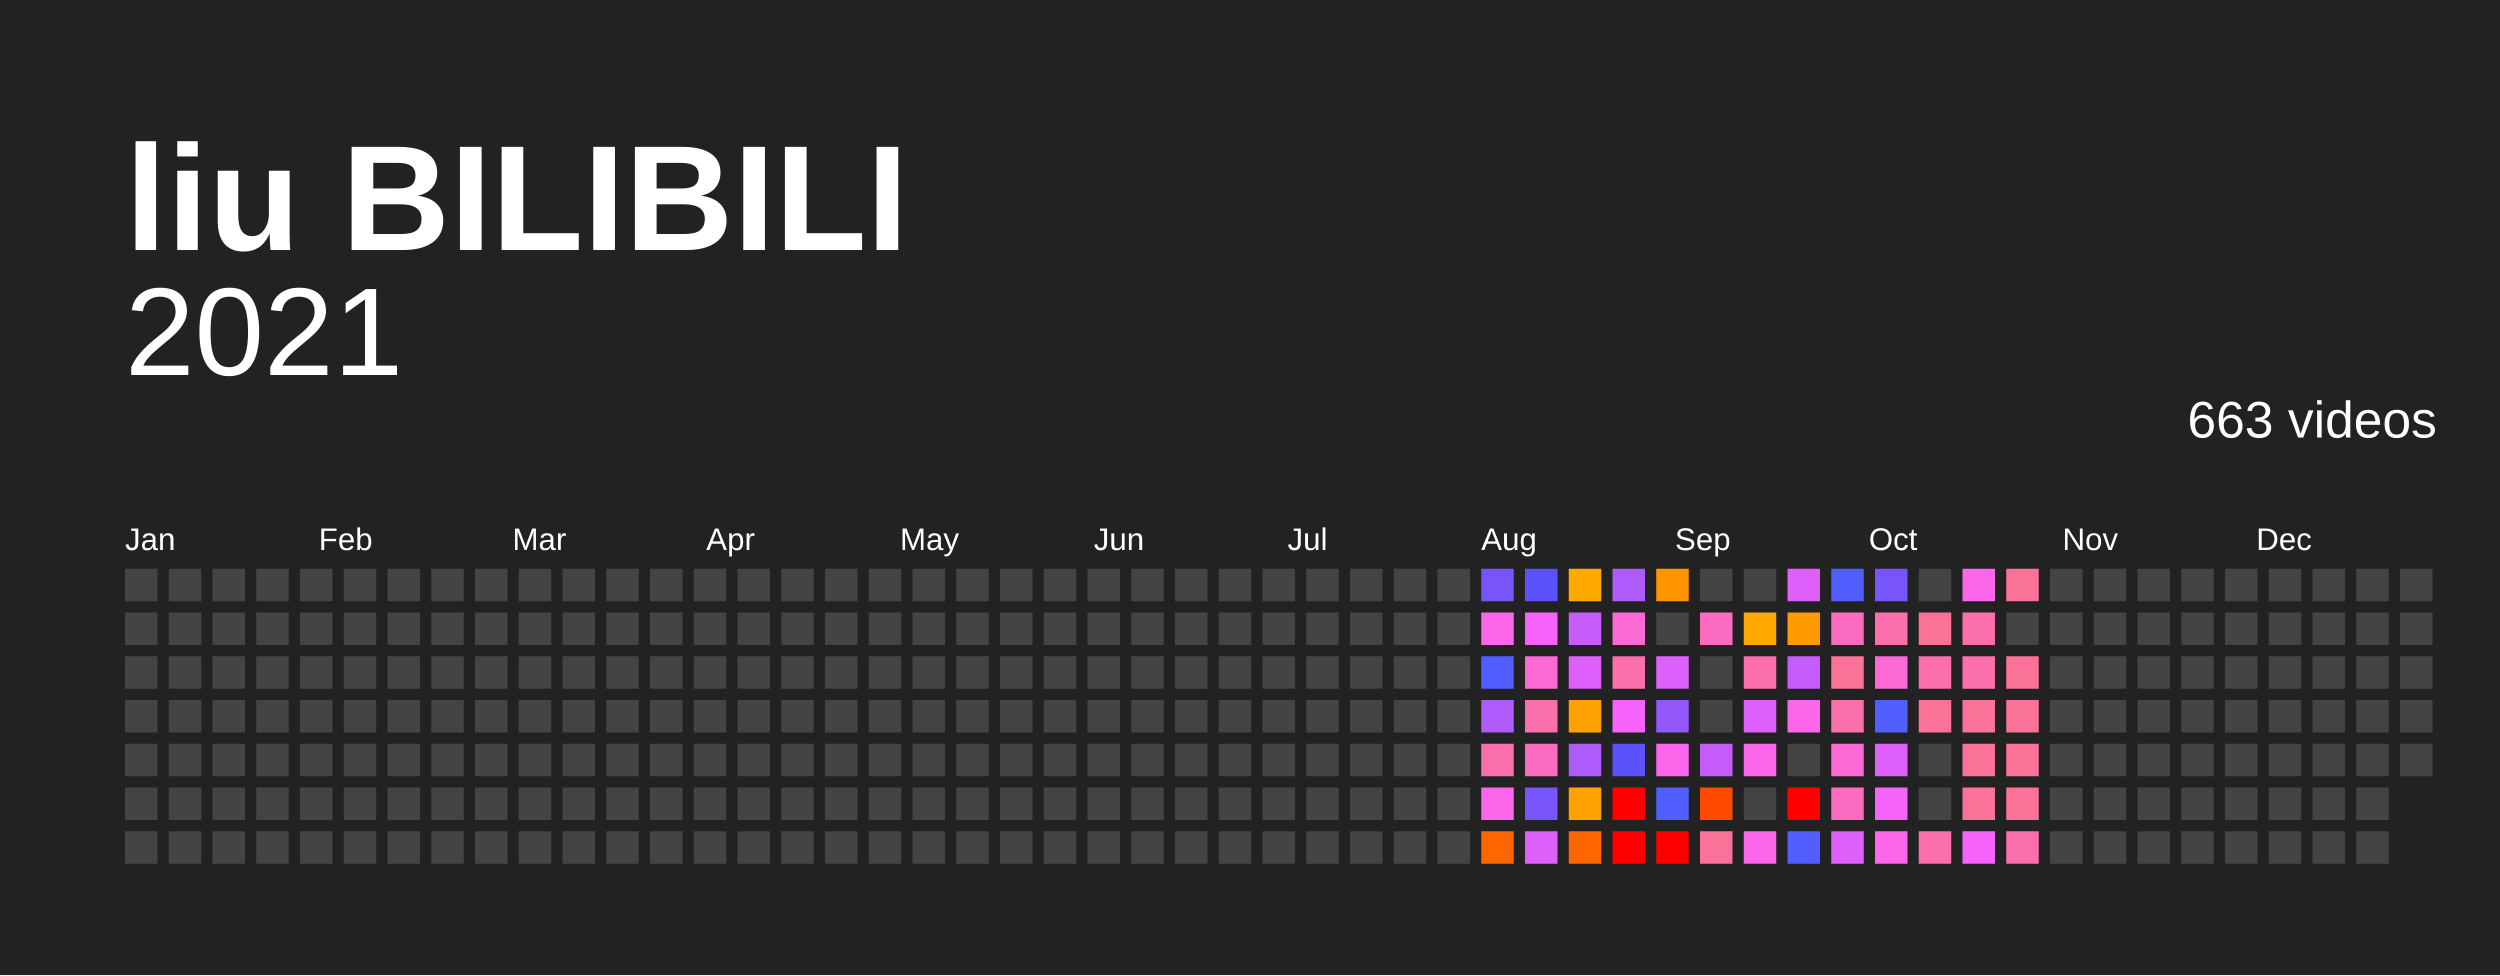
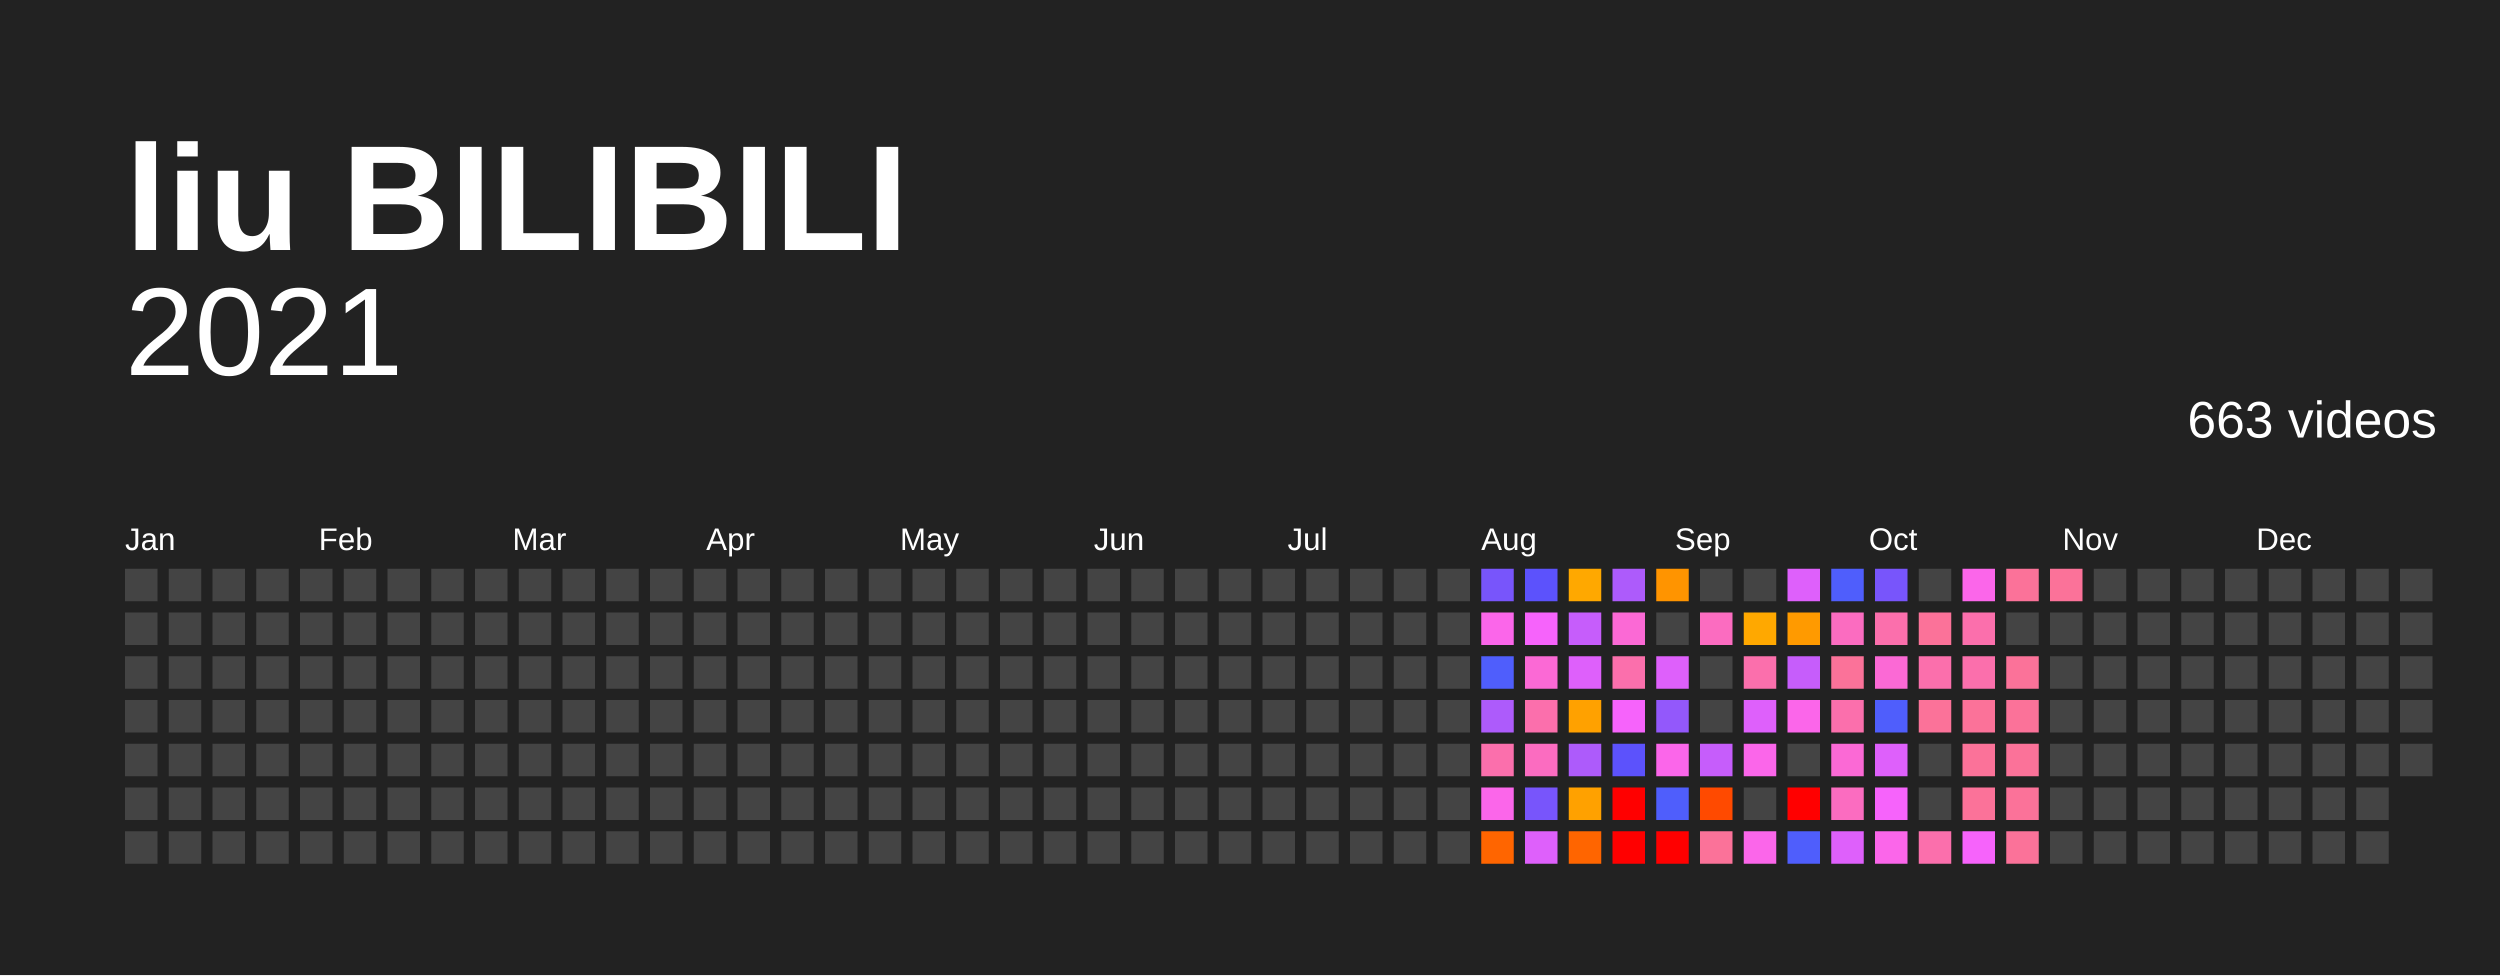
<svg xmlns="http://www.w3.org/2000/svg" baseProfile="full" height="78mm" version="1.1" viewBox="0,0,200,78" width="200mm">
  <defs />
  <rect fill="#222222" height="78" width="200" x="0" y="0" />
  <text fill="#FFFFFF" style="font-size:12px; font-family:Arial; font-weight:bold;" x="10" y="20">liu BILIBILI</text>
  <text alignment-baseline="hanging" fill="#FFFFFF" style="font-size:10.0px; font-family:Arial;" x="10" y="30">2021</text>
  <text alignment-baseline="hanging" fill="#FFFFFF" style="font-size:4.125px; font-family:Arial;" x="175" y="35">663 videos</text>
  <text fill="#FFFFFF" style="font-size:2.5px; font-family:Arial" x="10.0" y="44">Jan</text>
  <text fill="#FFFFFF" style="font-size:2.5px; font-family:Arial" x="25.5" y="44">Feb</text>
  <text fill="#FFFFFF" style="font-size:2.5px; font-family:Arial" x="41.0" y="44">Mar</text>
  <text fill="#FFFFFF" style="font-size:2.5px; font-family:Arial" x="56.5" y="44">Apr</text>
  <text fill="#FFFFFF" style="font-size:2.5px; font-family:Arial" x="72.0" y="44">May</text>
  <text fill="#FFFFFF" style="font-size:2.5px; font-family:Arial" x="87.5" y="44">Jun</text>
  <text fill="#FFFFFF" style="font-size:2.5px; font-family:Arial" x="103.0" y="44">Jul</text>
  <text fill="#FFFFFF" style="font-size:2.5px; font-family:Arial" x="118.5" y="44">Aug</text>
  <text fill="#FFFFFF" style="font-size:2.5px; font-family:Arial" x="134.0" y="44">Sep</text>
  <text fill="#FFFFFF" style="font-size:2.5px; font-family:Arial" x="149.5" y="44">Oct</text>
  <text fill="#FFFFFF" style="font-size:2.5px; font-family:Arial" x="165.0" y="44">Nov</text>
  <text fill="#FFFFFF" style="font-size:2.5px; font-family:Arial" x="180.5" y="44">Dec</text>
  <rect fill="#444444" height="2.6" width="2.6" x="10.0" y="45.5" />
  <rect fill="#444444" height="2.6" width="2.6" x="10.0" y="49.0" />
  <rect fill="#444444" height="2.6" width="2.6" x="10.0" y="52.5" />
  <rect fill="#444444" height="2.6" width="2.6" x="10.0" y="56.0" />
  <rect fill="#444444" height="2.6" width="2.6" x="10.0" y="59.5" />
  <rect fill="#444444" height="2.6" width="2.6" x="10.0" y="63.0" />
  <rect fill="#444444" height="2.6" width="2.6" x="10.0" y="66.5" />
  <rect fill="#444444" height="2.6" width="2.6" x="13.5" y="45.5" />
  <rect fill="#444444" height="2.6" width="2.6" x="13.5" y="49.0" />
  <rect fill="#444444" height="2.6" width="2.6" x="13.5" y="52.5" />
  <rect fill="#444444" height="2.6" width="2.6" x="13.5" y="56.0" />
  <rect fill="#444444" height="2.6" width="2.6" x="13.5" y="59.5" />
  <rect fill="#444444" height="2.6" width="2.6" x="13.5" y="63.0" />
  <rect fill="#444444" height="2.6" width="2.6" x="13.5" y="66.5" />
  <rect fill="#444444" height="2.6" width="2.6" x="17.0" y="45.5" />
  <rect fill="#444444" height="2.6" width="2.6" x="17.0" y="49.0" />
  <rect fill="#444444" height="2.6" width="2.6" x="17.0" y="52.5" />
  <rect fill="#444444" height="2.6" width="2.6" x="17.0" y="56.0" />
  <rect fill="#444444" height="2.6" width="2.6" x="17.0" y="59.5" />
  <rect fill="#444444" height="2.6" width="2.6" x="17.0" y="63.0" />
  <rect fill="#444444" height="2.6" width="2.6" x="17.0" y="66.5" />
  <rect fill="#444444" height="2.6" width="2.6" x="20.5" y="45.5" />
  <rect fill="#444444" height="2.6" width="2.6" x="20.5" y="49.0" />
  <rect fill="#444444" height="2.6" width="2.6" x="20.5" y="52.5" />
  <rect fill="#444444" height="2.6" width="2.6" x="20.5" y="56.0" />
  <rect fill="#444444" height="2.6" width="2.6" x="20.5" y="59.5" />
  <rect fill="#444444" height="2.6" width="2.6" x="20.5" y="63.0" />
  <rect fill="#444444" height="2.6" width="2.6" x="20.5" y="66.5" />
  <rect fill="#444444" height="2.6" width="2.6" x="24.0" y="45.5" />
  <rect fill="#444444" height="2.6" width="2.6" x="24.0" y="49.0" />
  <rect fill="#444444" height="2.6" width="2.6" x="24.0" y="52.5" />
  <rect fill="#444444" height="2.6" width="2.6" x="24.0" y="56.0" />
  <rect fill="#444444" height="2.6" width="2.6" x="24.0" y="59.5" />
  <rect fill="#444444" height="2.6" width="2.6" x="24.0" y="63.0" />
  <rect fill="#444444" height="2.6" width="2.6" x="24.0" y="66.5" />
  <rect fill="#444444" height="2.6" width="2.6" x="27.5" y="45.5" />
  <rect fill="#444444" height="2.6" width="2.6" x="27.5" y="49.0" />
  <rect fill="#444444" height="2.6" width="2.6" x="27.5" y="52.5" />
  <rect fill="#444444" height="2.6" width="2.6" x="27.5" y="56.0" />
  <rect fill="#444444" height="2.6" width="2.6" x="27.5" y="59.5" />
  <rect fill="#444444" height="2.6" width="2.6" x="27.5" y="63.0" />
  <rect fill="#444444" height="2.6" width="2.6" x="27.5" y="66.5" />
  <rect fill="#444444" height="2.6" width="2.6" x="31.0" y="45.5" />
  <rect fill="#444444" height="2.6" width="2.6" x="31.0" y="49.0" />
  <rect fill="#444444" height="2.6" width="2.6" x="31.0" y="52.5" />
  <rect fill="#444444" height="2.6" width="2.6" x="31.0" y="56.0" />
  <rect fill="#444444" height="2.6" width="2.6" x="31.0" y="59.5" />
  <rect fill="#444444" height="2.6" width="2.6" x="31.0" y="63.0" />
  <rect fill="#444444" height="2.6" width="2.6" x="31.0" y="66.5" />
  <rect fill="#444444" height="2.6" width="2.6" x="34.5" y="45.5" />
  <rect fill="#444444" height="2.6" width="2.6" x="34.5" y="49.0" />
  <rect fill="#444444" height="2.6" width="2.6" x="34.5" y="52.5" />
  <rect fill="#444444" height="2.6" width="2.6" x="34.5" y="56.0" />
  <rect fill="#444444" height="2.6" width="2.6" x="34.5" y="59.5" />
  <rect fill="#444444" height="2.6" width="2.6" x="34.5" y="63.0" />
  <rect fill="#444444" height="2.6" width="2.6" x="34.5" y="66.5" />
  <rect fill="#444444" height="2.6" width="2.6" x="38.0" y="45.5" />
  <rect fill="#444444" height="2.6" width="2.6" x="38.0" y="49.0" />
  <rect fill="#444444" height="2.6" width="2.6" x="38.0" y="52.5" />
  <rect fill="#444444" height="2.6" width="2.6" x="38.0" y="56.0" />
  <rect fill="#444444" height="2.6" width="2.6" x="38.0" y="59.5" />
  <rect fill="#444444" height="2.6" width="2.6" x="38.0" y="63.0" />
  <rect fill="#444444" height="2.6" width="2.6" x="38.0" y="66.5" />
  <rect fill="#444444" height="2.6" width="2.6" x="41.5" y="45.5" />
  <rect fill="#444444" height="2.6" width="2.6" x="41.5" y="49.0" />
  <rect fill="#444444" height="2.6" width="2.6" x="41.5" y="52.5" />
  <rect fill="#444444" height="2.6" width="2.6" x="41.5" y="56.0" />
  <rect fill="#444444" height="2.6" width="2.6" x="41.5" y="59.5" />
  <rect fill="#444444" height="2.6" width="2.6" x="41.5" y="63.0" />
  <rect fill="#444444" height="2.6" width="2.6" x="41.5" y="66.5" />
  <rect fill="#444444" height="2.6" width="2.6" x="45.0" y="45.5" />
  <rect fill="#444444" height="2.6" width="2.6" x="45.0" y="49.0" />
  <rect fill="#444444" height="2.6" width="2.6" x="45.0" y="52.5" />
  <rect fill="#444444" height="2.6" width="2.6" x="45.0" y="56.0" />
  <rect fill="#444444" height="2.6" width="2.6" x="45.0" y="59.5" />
  <rect fill="#444444" height="2.6" width="2.6" x="45.0" y="63.0" />
  <rect fill="#444444" height="2.6" width="2.6" x="45.0" y="66.5" />
  <rect fill="#444444" height="2.6" width="2.6" x="48.5" y="45.5" />
  <rect fill="#444444" height="2.6" width="2.6" x="48.5" y="49.0" />
  <rect fill="#444444" height="2.6" width="2.6" x="48.5" y="52.5" />
  <rect fill="#444444" height="2.6" width="2.6" x="48.5" y="56.0" />
  <rect fill="#444444" height="2.6" width="2.6" x="48.5" y="59.5" />
  <rect fill="#444444" height="2.6" width="2.6" x="48.5" y="63.0" />
  <rect fill="#444444" height="2.6" width="2.6" x="48.5" y="66.5" />
  <rect fill="#444444" height="2.6" width="2.6" x="52.0" y="45.5" />
  <rect fill="#444444" height="2.6" width="2.6" x="52.0" y="49.0" />
  <rect fill="#444444" height="2.6" width="2.6" x="52.0" y="52.5" />
  <rect fill="#444444" height="2.6" width="2.6" x="52.0" y="56.0" />
  <rect fill="#444444" height="2.6" width="2.6" x="52.0" y="59.5" />
  <rect fill="#444444" height="2.6" width="2.6" x="52.0" y="63.0" />
  <rect fill="#444444" height="2.6" width="2.6" x="52.0" y="66.5" />
  <rect fill="#444444" height="2.6" width="2.6" x="55.5" y="45.5" />
  <rect fill="#444444" height="2.6" width="2.6" x="55.5" y="49.0" />
  <rect fill="#444444" height="2.6" width="2.6" x="55.5" y="52.5" />
  <rect fill="#444444" height="2.6" width="2.6" x="55.5" y="56.0" />
  <rect fill="#444444" height="2.6" width="2.6" x="55.5" y="59.5" />
  <rect fill="#444444" height="2.6" width="2.6" x="55.5" y="63.0" />
  <rect fill="#444444" height="2.6" width="2.6" x="55.5" y="66.5" />
  <rect fill="#444444" height="2.6" width="2.6" x="59.0" y="45.5" />
  <rect fill="#444444" height="2.6" width="2.6" x="59.0" y="49.0" />
  <rect fill="#444444" height="2.6" width="2.6" x="59.0" y="52.5" />
  <rect fill="#444444" height="2.6" width="2.6" x="59.0" y="56.0" />
  <rect fill="#444444" height="2.6" width="2.6" x="59.0" y="59.5" />
  <rect fill="#444444" height="2.6" width="2.6" x="59.0" y="63.0" />
  <rect fill="#444444" height="2.6" width="2.6" x="59.0" y="66.5" />
  <rect fill="#444444" height="2.6" width="2.6" x="62.5" y="45.5" />
  <rect fill="#444444" height="2.6" width="2.6" x="62.5" y="49.0" />
  <rect fill="#444444" height="2.6" width="2.6" x="62.5" y="52.5" />
  <rect fill="#444444" height="2.6" width="2.6" x="62.5" y="56.0" />
  <rect fill="#444444" height="2.6" width="2.6" x="62.5" y="59.5" />
  <rect fill="#444444" height="2.6" width="2.6" x="62.5" y="63.0" />
  <rect fill="#444444" height="2.6" width="2.6" x="62.5" y="66.5" />
  <rect fill="#444444" height="2.6" width="2.6" x="66.0" y="45.5" />
  <rect fill="#444444" height="2.6" width="2.6" x="66.0" y="49.0" />
  <rect fill="#444444" height="2.6" width="2.6" x="66.0" y="52.5" />
  <rect fill="#444444" height="2.6" width="2.6" x="66.0" y="56.0" />
  <rect fill="#444444" height="2.6" width="2.6" x="66.0" y="59.5" />
  <rect fill="#444444" height="2.6" width="2.6" x="66.0" y="63.0" />
  <rect fill="#444444" height="2.6" width="2.6" x="66.0" y="66.5" />
  <rect fill="#444444" height="2.6" width="2.6" x="69.5" y="45.5" />
  <rect fill="#444444" height="2.6" width="2.6" x="69.5" y="49.0" />
  <rect fill="#444444" height="2.6" width="2.6" x="69.5" y="52.5" />
  <rect fill="#444444" height="2.6" width="2.6" x="69.5" y="56.0" />
  <rect fill="#444444" height="2.6" width="2.6" x="69.5" y="59.5" />
  <rect fill="#444444" height="2.6" width="2.6" x="69.5" y="63.0" />
  <rect fill="#444444" height="2.6" width="2.6" x="69.5" y="66.5" />
  <rect fill="#444444" height="2.6" width="2.6" x="73.0" y="45.5" />
  <rect fill="#444444" height="2.6" width="2.6" x="73.0" y="49.0" />
  <rect fill="#444444" height="2.6" width="2.6" x="73.0" y="52.5" />
  <rect fill="#444444" height="2.6" width="2.6" x="73.0" y="56.0" />
  <rect fill="#444444" height="2.6" width="2.6" x="73.0" y="59.5" />
  <rect fill="#444444" height="2.6" width="2.6" x="73.0" y="63.0" />
  <rect fill="#444444" height="2.6" width="2.6" x="73.0" y="66.5" />
  <rect fill="#444444" height="2.6" width="2.6" x="76.5" y="45.5" />
  <rect fill="#444444" height="2.6" width="2.6" x="76.5" y="49.0" />
  <rect fill="#444444" height="2.6" width="2.6" x="76.5" y="52.5" />
  <rect fill="#444444" height="2.6" width="2.6" x="76.5" y="56.0" />
  <rect fill="#444444" height="2.6" width="2.6" x="76.5" y="59.5" />
  <rect fill="#444444" height="2.6" width="2.6" x="76.5" y="63.0" />
  <rect fill="#444444" height="2.6" width="2.6" x="76.5" y="66.5" />
  <rect fill="#444444" height="2.6" width="2.6" x="80.0" y="45.5" />
  <rect fill="#444444" height="2.6" width="2.6" x="80.0" y="49.0" />
  <rect fill="#444444" height="2.6" width="2.6" x="80.0" y="52.5" />
  <rect fill="#444444" height="2.6" width="2.6" x="80.0" y="56.0" />
  <rect fill="#444444" height="2.6" width="2.6" x="80.0" y="59.5" />
  <rect fill="#444444" height="2.6" width="2.6" x="80.0" y="63.0" />
  <rect fill="#444444" height="2.6" width="2.6" x="80.0" y="66.5" />
  <rect fill="#444444" height="2.6" width="2.6" x="83.5" y="45.5" />
  <rect fill="#444444" height="2.6" width="2.6" x="83.5" y="49.0" />
  <rect fill="#444444" height="2.6" width="2.6" x="83.5" y="52.5" />
  <rect fill="#444444" height="2.6" width="2.6" x="83.5" y="56.0" />
  <rect fill="#444444" height="2.6" width="2.6" x="83.5" y="59.5" />
  <rect fill="#444444" height="2.6" width="2.6" x="83.5" y="63.0" />
  <rect fill="#444444" height="2.6" width="2.6" x="83.5" y="66.5" />
  <rect fill="#444444" height="2.6" width="2.6" x="87.0" y="45.5" />
  <rect fill="#444444" height="2.6" width="2.6" x="87.0" y="49.0" />
  <rect fill="#444444" height="2.6" width="2.6" x="87.0" y="52.5" />
  <rect fill="#444444" height="2.6" width="2.6" x="87.0" y="56.0" />
  <rect fill="#444444" height="2.6" width="2.6" x="87.0" y="59.5" />
  <rect fill="#444444" height="2.6" width="2.6" x="87.0" y="63.0" />
  <rect fill="#444444" height="2.6" width="2.6" x="87.0" y="66.5" />
  <rect fill="#444444" height="2.6" width="2.6" x="90.5" y="45.5" />
  <rect fill="#444444" height="2.6" width="2.6" x="90.5" y="49.0" />
  <rect fill="#444444" height="2.6" width="2.6" x="90.5" y="52.5" />
  <rect fill="#444444" height="2.6" width="2.6" x="90.5" y="56.0" />
  <rect fill="#444444" height="2.6" width="2.6" x="90.5" y="59.5" />
  <rect fill="#444444" height="2.6" width="2.6" x="90.5" y="63.0" />
  <rect fill="#444444" height="2.6" width="2.6" x="90.5" y="66.5" />
  <rect fill="#444444" height="2.6" width="2.6" x="94.0" y="45.5" />
  <rect fill="#444444" height="2.6" width="2.6" x="94.0" y="49.0" />
  <rect fill="#444444" height="2.6" width="2.6" x="94.0" y="52.5" />
  <rect fill="#444444" height="2.6" width="2.6" x="94.0" y="56.0" />
  <rect fill="#444444" height="2.6" width="2.6" x="94.0" y="59.5" />
  <rect fill="#444444" height="2.6" width="2.6" x="94.0" y="63.0" />
  <rect fill="#444444" height="2.6" width="2.6" x="94.0" y="66.5" />
  <rect fill="#444444" height="2.6" width="2.6" x="97.5" y="45.5" />
  <rect fill="#444444" height="2.6" width="2.6" x="97.5" y="49.0" />
  <rect fill="#444444" height="2.6" width="2.6" x="97.5" y="52.5" />
  <rect fill="#444444" height="2.6" width="2.6" x="97.5" y="56.0" />
  <rect fill="#444444" height="2.6" width="2.6" x="97.5" y="59.5" />
  <rect fill="#444444" height="2.6" width="2.6" x="97.5" y="63.0" />
  <rect fill="#444444" height="2.6" width="2.6" x="97.5" y="66.5" />
  <rect fill="#444444" height="2.6" width="2.6" x="101.0" y="45.5" />
  <rect fill="#444444" height="2.6" width="2.6" x="101.0" y="49.0" />
  <rect fill="#444444" height="2.6" width="2.6" x="101.0" y="52.5" />
  <rect fill="#444444" height="2.6" width="2.6" x="101.0" y="56.0" />
  <rect fill="#444444" height="2.6" width="2.6" x="101.0" y="59.5" />
  <rect fill="#444444" height="2.6" width="2.6" x="101.0" y="63.0" />
  <rect fill="#444444" height="2.6" width="2.6" x="101.0" y="66.5" />
  <rect fill="#444444" height="2.6" width="2.6" x="104.5" y="45.5" />
  <rect fill="#444444" height="2.6" width="2.6" x="104.5" y="49.0" />
  <rect fill="#444444" height="2.6" width="2.6" x="104.5" y="52.5" />
  <rect fill="#444444" height="2.6" width="2.6" x="104.5" y="56.0" />
  <rect fill="#444444" height="2.6" width="2.6" x="104.5" y="59.5" />
  <rect fill="#444444" height="2.6" width="2.6" x="104.5" y="63.0" />
  <rect fill="#444444" height="2.6" width="2.6" x="104.5" y="66.5" />
  <rect fill="#444444" height="2.6" width="2.6" x="108.0" y="45.5" />
  <rect fill="#444444" height="2.6" width="2.6" x="108.0" y="49.0" />
  <rect fill="#444444" height="2.6" width="2.6" x="108.0" y="52.5" />
  <rect fill="#444444" height="2.6" width="2.6" x="108.0" y="56.0" />
  <rect fill="#444444" height="2.6" width="2.6" x="108.0" y="59.5" />
  <rect fill="#444444" height="2.6" width="2.6" x="108.0" y="63.0" />
  <rect fill="#444444" height="2.6" width="2.6" x="108.0" y="66.5" />
  <rect fill="#444444" height="2.6" width="2.6" x="111.5" y="45.5" />
  <rect fill="#444444" height="2.6" width="2.6" x="111.5" y="49.0" />
  <rect fill="#444444" height="2.6" width="2.6" x="111.5" y="52.5" />
  <rect fill="#444444" height="2.6" width="2.6" x="111.5" y="56.0" />
  <rect fill="#444444" height="2.6" width="2.6" x="111.5" y="59.5" />
  <rect fill="#444444" height="2.6" width="2.6" x="111.5" y="63.0" />
  <rect fill="#444444" height="2.6" width="2.6" x="111.5" y="66.5" />
  <rect fill="#444444" height="2.6" width="2.6" x="115.0" y="45.5" />
  <rect fill="#444444" height="2.6" width="2.6" x="115.0" y="49.0" />
  <rect fill="#444444" height="2.6" width="2.6" x="115.0" y="52.5" />
  <rect fill="#444444" height="2.6" width="2.6" x="115.0" y="56.0" />
  <rect fill="#444444" height="2.6" width="2.6" x="115.0" y="59.5" />
  <rect fill="#444444" height="2.6" width="2.6" x="115.0" y="63.0" />
  <rect fill="#444444" height="2.6" width="2.6" x="115.0" y="66.5" />
  <rect fill="#7855fb" height="2.6" width="2.6" x="118.5" y="45.5" />
  <rect fill="#fb66ea" height="2.6" width="2.6" x="118.5" y="49.0" />
  <rect fill="#4f5efc" height="2.6" width="2.6" x="118.5" y="52.5" />
  <rect fill="#ad5bfb" height="2.6" width="2.6" x="118.5" y="56.0" />
  <rect fill="#fb6fac" height="2.6" width="2.6" x="118.5" y="59.5" />
  <rect fill="#fb66ea" height="2.6" width="2.6" x="118.5" y="63.0" />
  <rect fill="#ff6500" height="2.6" width="2.6" x="118.5" y="66.5" />
  <rect fill="#5c52fc" height="2.6" width="2.6" x="122.0" y="45.5" />
  <rect fill="#f663fb" height="2.6" width="2.6" x="122.0" y="49.0" />
  <rect fill="#fb69d5" height="2.6" width="2.6" x="122.0" y="52.5" />
  <rect fill="#fb6fac" height="2.6" width="2.6" x="122.0" y="56.0" />
  <rect fill="#fb6cc0" height="2.6" width="2.6" x="122.0" y="59.5" />
  <rect fill="#7855fb" height="2.6" width="2.6" x="122.0" y="63.0" />
  <rect fill="#de60fb" height="2.6" width="2.6" x="122.0" y="66.5" />
  <rect fill="#ffa800" height="2.6" width="2.6" x="125.5" y="45.5" />
  <rect fill="#c65dfb" height="2.6" width="2.6" x="125.5" y="49.0" />
  <rect fill="#de60fb" height="2.6" width="2.6" x="125.5" y="52.5" />
  <rect fill="#ffa100" height="2.6" width="2.6" x="125.5" y="56.0" />
  <rect fill="#ad5bfb" height="2.6" width="2.6" x="125.5" y="59.5" />
  <rect fill="#ffa100" height="2.6" width="2.6" x="125.5" y="63.0" />
  <rect fill="#ff6500" height="2.6" width="2.6" x="125.5" y="66.5" />
  <rect fill="#ad5bfb" height="2.6" width="2.6" x="129.0" y="45.5" />
  <rect fill="#fb69d5" height="2.6" width="2.6" x="129.0" y="49.0" />
  <rect fill="#fb6fac" height="2.6" width="2.6" x="129.0" y="52.5" />
  <rect fill="#f663fb" height="2.6" width="2.6" x="129.0" y="56.0" />
  <rect fill="#5c52fc" height="2.6" width="2.6" x="129.0" y="59.5" />
  <rect fill="red" height="2.6" width="2.6" x="129.0" y="63.0" />
  <rect fill="red" height="2.6" width="2.6" x="129.0" y="66.5" />
  <rect fill="#ff9400" height="2.6" width="2.6" x="132.5" y="45.5" />
  <rect fill="#444444" height="2.6" width="2.6" x="132.5" y="49.0" />
  <rect fill="#de60fb" height="2.6" width="2.6" x="132.5" y="52.5" />
  <rect fill="#9358fb" height="2.6" width="2.6" x="132.5" y="56.0" />
  <rect fill="#fb66ea" height="2.6" width="2.6" x="132.5" y="59.5" />
  <rect fill="#4f5efc" height="2.6" width="2.6" x="132.5" y="63.0" />
  <rect fill="red" height="2.6" width="2.6" x="132.5" y="66.5" />
  <rect fill="#444444" height="2.6" width="2.6" x="136.0" y="45.5" />
  <rect fill="#fb6cc0" height="2.6" width="2.6" x="136.0" y="49.0" />
  <rect fill="#444444" height="2.6" width="2.6" x="136.0" y="52.5" />
  <rect fill="#444444" height="2.6" width="2.6" x="136.0" y="56.0" />
  <rect fill="#c65dfb" height="2.6" width="2.6" x="136.0" y="59.5" />
  <rect fill="#ff4a00" height="2.6" width="2.6" x="136.0" y="63.0" />
  <rect fill="#fb7299" height="2.6" width="2.6" x="136.0" y="66.5" />
  <rect fill="#444444" height="2.6" width="2.6" x="139.5" y="45.5" />
  <rect fill="#ffa800" height="2.6" width="2.6" x="139.5" y="49.0" />
  <rect fill="#fb6fac" height="2.6" width="2.6" x="139.5" y="52.5" />
  <rect fill="#de60fb" height="2.6" width="2.6" x="139.5" y="56.0" />
  <rect fill="#fb66ea" height="2.6" width="2.6" x="139.5" y="59.5" />
  <rect fill="#444444" height="2.6" width="2.6" x="139.5" y="63.0" />
  <rect fill="#fb66ea" height="2.6" width="2.6" x="139.5" y="66.5" />
  <rect fill="#de60fb" height="2.6" width="2.6" x="143.0" y="45.5" />
  <rect fill="#ff9a00" height="2.6" width="2.6" x="143.0" y="49.0" />
  <rect fill="#c65dfb" height="2.6" width="2.6" x="143.0" y="52.5" />
  <rect fill="#fb66ea" height="2.6" width="2.6" x="143.0" y="56.0" />
  <rect fill="#444444" height="2.6" width="2.6" x="143.0" y="59.5" />
  <rect fill="red" height="2.6" width="2.6" x="143.0" y="63.0" />
  <rect fill="#4f5efc" height="2.6" width="2.6" x="143.0" y="66.5" />
  <rect fill="#4f5efc" height="2.6" width="2.6" x="146.5" y="45.5" />
  <rect fill="#fb6cc0" height="2.6" width="2.6" x="146.5" y="49.0" />
  <rect fill="#fb7299" height="2.6" width="2.6" x="146.5" y="52.5" />
  <rect fill="#fb6fac" height="2.6" width="2.6" x="146.5" y="56.0" />
  <rect fill="#fb69d5" height="2.6" width="2.6" x="146.5" y="59.5" />
  <rect fill="#fb6cc0" height="2.6" width="2.6" x="146.5" y="63.0" />
  <rect fill="#de60fb" height="2.6" width="2.6" x="146.5" y="66.5" />
  <rect fill="#7855fb" height="2.6" width="2.6" x="150.0" y="45.5" />
  <rect fill="#fb6fac" height="2.6" width="2.6" x="150.0" y="49.0" />
  <rect fill="#fb69d5" height="2.6" width="2.6" x="150.0" y="52.5" />
  <rect fill="#4f5efc" height="2.6" width="2.6" x="150.0" y="56.0" />
  <rect fill="#de60fb" height="2.6" width="2.6" x="150.0" y="59.5" />
  <rect fill="#f663fb" height="2.6" width="2.6" x="150.0" y="63.0" />
  <rect fill="#fb66ea" height="2.6" width="2.6" x="150.0" y="66.5" />
  <rect fill="#444444" height="2.6" width="2.6" x="153.5" y="45.5" />
  <rect fill="#fb7299" height="2.6" width="2.6" x="153.5" y="49.0" />
  <rect fill="#fb6fac" height="2.6" width="2.6" x="153.5" y="52.5" />
  <rect fill="#fb7299" height="2.6" width="2.6" x="153.5" y="56.0" />
  <rect fill="#444444" height="2.6" width="2.6" x="153.5" y="59.5" />
  <rect fill="#444444" height="2.6" width="2.6" x="153.5" y="63.0" />
  <rect fill="#fb6fac" height="2.6" width="2.6" x="153.5" y="66.5" />
  <rect fill="#fb66ea" height="2.6" width="2.6" x="157.0" y="45.5" />
  <rect fill="#fb6fac" height="2.6" width="2.6" x="157.0" y="49.0" />
  <rect fill="#fb6fac" height="2.6" width="2.6" x="157.0" y="52.5" />
  <rect fill="#fb7299" height="2.6" width="2.6" x="157.0" y="56.0" />
  <rect fill="#fb7299" height="2.6" width="2.6" x="157.0" y="59.5" />
  <rect fill="#fb7299" height="2.6" width="2.6" x="157.0" y="63.0" />
  <rect fill="#f663fb" height="2.6" width="2.6" x="157.0" y="66.5" />
  <rect fill="#fb7299" height="2.6" width="2.6" x="160.5" y="45.5" />
  <rect fill="#444444" height="2.6" width="2.6" x="160.5" y="49.0" />
  <rect fill="#fb7299" height="2.6" width="2.6" x="160.5" y="52.5" />
  <rect fill="#fb7299" height="2.6" width="2.6" x="160.5" y="56.0" />
  <rect fill="#fb7299" height="2.6" width="2.6" x="160.5" y="59.5" />
  <rect fill="#fb7299" height="2.6" width="2.6" x="160.5" y="63.0" />
-   <rect fill="#fb6fac" height="2.6" width="2.6" x="160.5" y="66.5" />
-   <rect fill="#444444" height="2.6" width="2.6" x="164.0" y="45.5" />
+   <rect fill="#fb7299" height="2.6" width="2.6" x="160.5" y="66.5" />
+   <rect fill="#fb7299" height="2.6" width="2.6" x="164.0" y="45.5" />
  <rect fill="#444444" height="2.6" width="2.6" x="164.0" y="49.0" />
  <rect fill="#444444" height="2.6" width="2.6" x="164.0" y="52.5" />
  <rect fill="#444444" height="2.6" width="2.6" x="164.0" y="56.0" />
  <rect fill="#444444" height="2.6" width="2.6" x="164.0" y="59.5" />
  <rect fill="#444444" height="2.6" width="2.6" x="164.0" y="63.0" />
  <rect fill="#444444" height="2.6" width="2.6" x="164.0" y="66.5" />
  <rect fill="#444444" height="2.6" width="2.6" x="167.5" y="45.5" />
  <rect fill="#444444" height="2.6" width="2.6" x="167.5" y="49.0" />
  <rect fill="#444444" height="2.6" width="2.6" x="167.5" y="52.5" />
  <rect fill="#444444" height="2.6" width="2.6" x="167.5" y="56.0" />
  <rect fill="#444444" height="2.6" width="2.6" x="167.5" y="59.5" />
  <rect fill="#444444" height="2.6" width="2.6" x="167.5" y="63.0" />
  <rect fill="#444444" height="2.6" width="2.6" x="167.5" y="66.5" />
  <rect fill="#444444" height="2.6" width="2.6" x="171.0" y="45.5" />
  <rect fill="#444444" height="2.6" width="2.6" x="171.0" y="49.0" />
  <rect fill="#444444" height="2.6" width="2.6" x="171.0" y="52.5" />
  <rect fill="#444444" height="2.6" width="2.6" x="171.0" y="56.0" />
  <rect fill="#444444" height="2.6" width="2.6" x="171.0" y="59.5" />
  <rect fill="#444444" height="2.6" width="2.6" x="171.0" y="63.0" />
  <rect fill="#444444" height="2.6" width="2.6" x="171.0" y="66.5" />
  <rect fill="#444444" height="2.6" width="2.6" x="174.5" y="45.5" />
  <rect fill="#444444" height="2.6" width="2.6" x="174.5" y="49.0" />
  <rect fill="#444444" height="2.6" width="2.6" x="174.5" y="52.5" />
  <rect fill="#444444" height="2.6" width="2.6" x="174.5" y="56.0" />
  <rect fill="#444444" height="2.6" width="2.6" x="174.5" y="59.5" />
  <rect fill="#444444" height="2.6" width="2.6" x="174.5" y="63.0" />
  <rect fill="#444444" height="2.6" width="2.6" x="174.5" y="66.5" />
  <rect fill="#444444" height="2.6" width="2.6" x="178.0" y="45.5" />
  <rect fill="#444444" height="2.6" width="2.6" x="178.0" y="49.0" />
  <rect fill="#444444" height="2.6" width="2.6" x="178.0" y="52.5" />
  <rect fill="#444444" height="2.6" width="2.6" x="178.0" y="56.0" />
  <rect fill="#444444" height="2.6" width="2.6" x="178.0" y="59.5" />
  <rect fill="#444444" height="2.6" width="2.6" x="178.0" y="63.0" />
  <rect fill="#444444" height="2.6" width="2.6" x="178.0" y="66.5" />
  <rect fill="#444444" height="2.6" width="2.6" x="181.5" y="45.5" />
  <rect fill="#444444" height="2.6" width="2.6" x="181.5" y="49.0" />
  <rect fill="#444444" height="2.6" width="2.6" x="181.5" y="52.5" />
  <rect fill="#444444" height="2.6" width="2.6" x="181.5" y="56.0" />
  <rect fill="#444444" height="2.6" width="2.6" x="181.5" y="59.5" />
  <rect fill="#444444" height="2.6" width="2.6" x="181.5" y="63.0" />
  <rect fill="#444444" height="2.6" width="2.6" x="181.5" y="66.5" />
  <rect fill="#444444" height="2.6" width="2.6" x="185.0" y="45.5" />
  <rect fill="#444444" height="2.6" width="2.6" x="185.0" y="49.0" />
  <rect fill="#444444" height="2.6" width="2.6" x="185.0" y="52.5" />
  <rect fill="#444444" height="2.6" width="2.6" x="185.0" y="56.0" />
  <rect fill="#444444" height="2.6" width="2.6" x="185.0" y="59.5" />
  <rect fill="#444444" height="2.6" width="2.6" x="185.0" y="63.0" />
  <rect fill="#444444" height="2.6" width="2.6" x="185.0" y="66.5" />
  <rect fill="#444444" height="2.6" width="2.6" x="188.5" y="45.5" />
  <rect fill="#444444" height="2.6" width="2.6" x="188.5" y="49.0" />
  <rect fill="#444444" height="2.6" width="2.6" x="188.5" y="52.5" />
  <rect fill="#444444" height="2.6" width="2.6" x="188.5" y="56.0" />
  <rect fill="#444444" height="2.6" width="2.6" x="188.5" y="59.5" />
  <rect fill="#444444" height="2.6" width="2.6" x="188.5" y="63.0" />
  <rect fill="#444444" height="2.6" width="2.6" x="188.5" y="66.5" />
  <rect fill="#444444" height="2.6" width="2.6" x="192.0" y="45.5" />
  <rect fill="#444444" height="2.6" width="2.6" x="192.0" y="49.0" />
  <rect fill="#444444" height="2.6" width="2.6" x="192.0" y="52.5" />
  <rect fill="#444444" height="2.6" width="2.6" x="192.0" y="56.0" />
  <rect fill="#444444" height="2.6" width="2.6" x="192.0" y="59.5" />
</svg>
